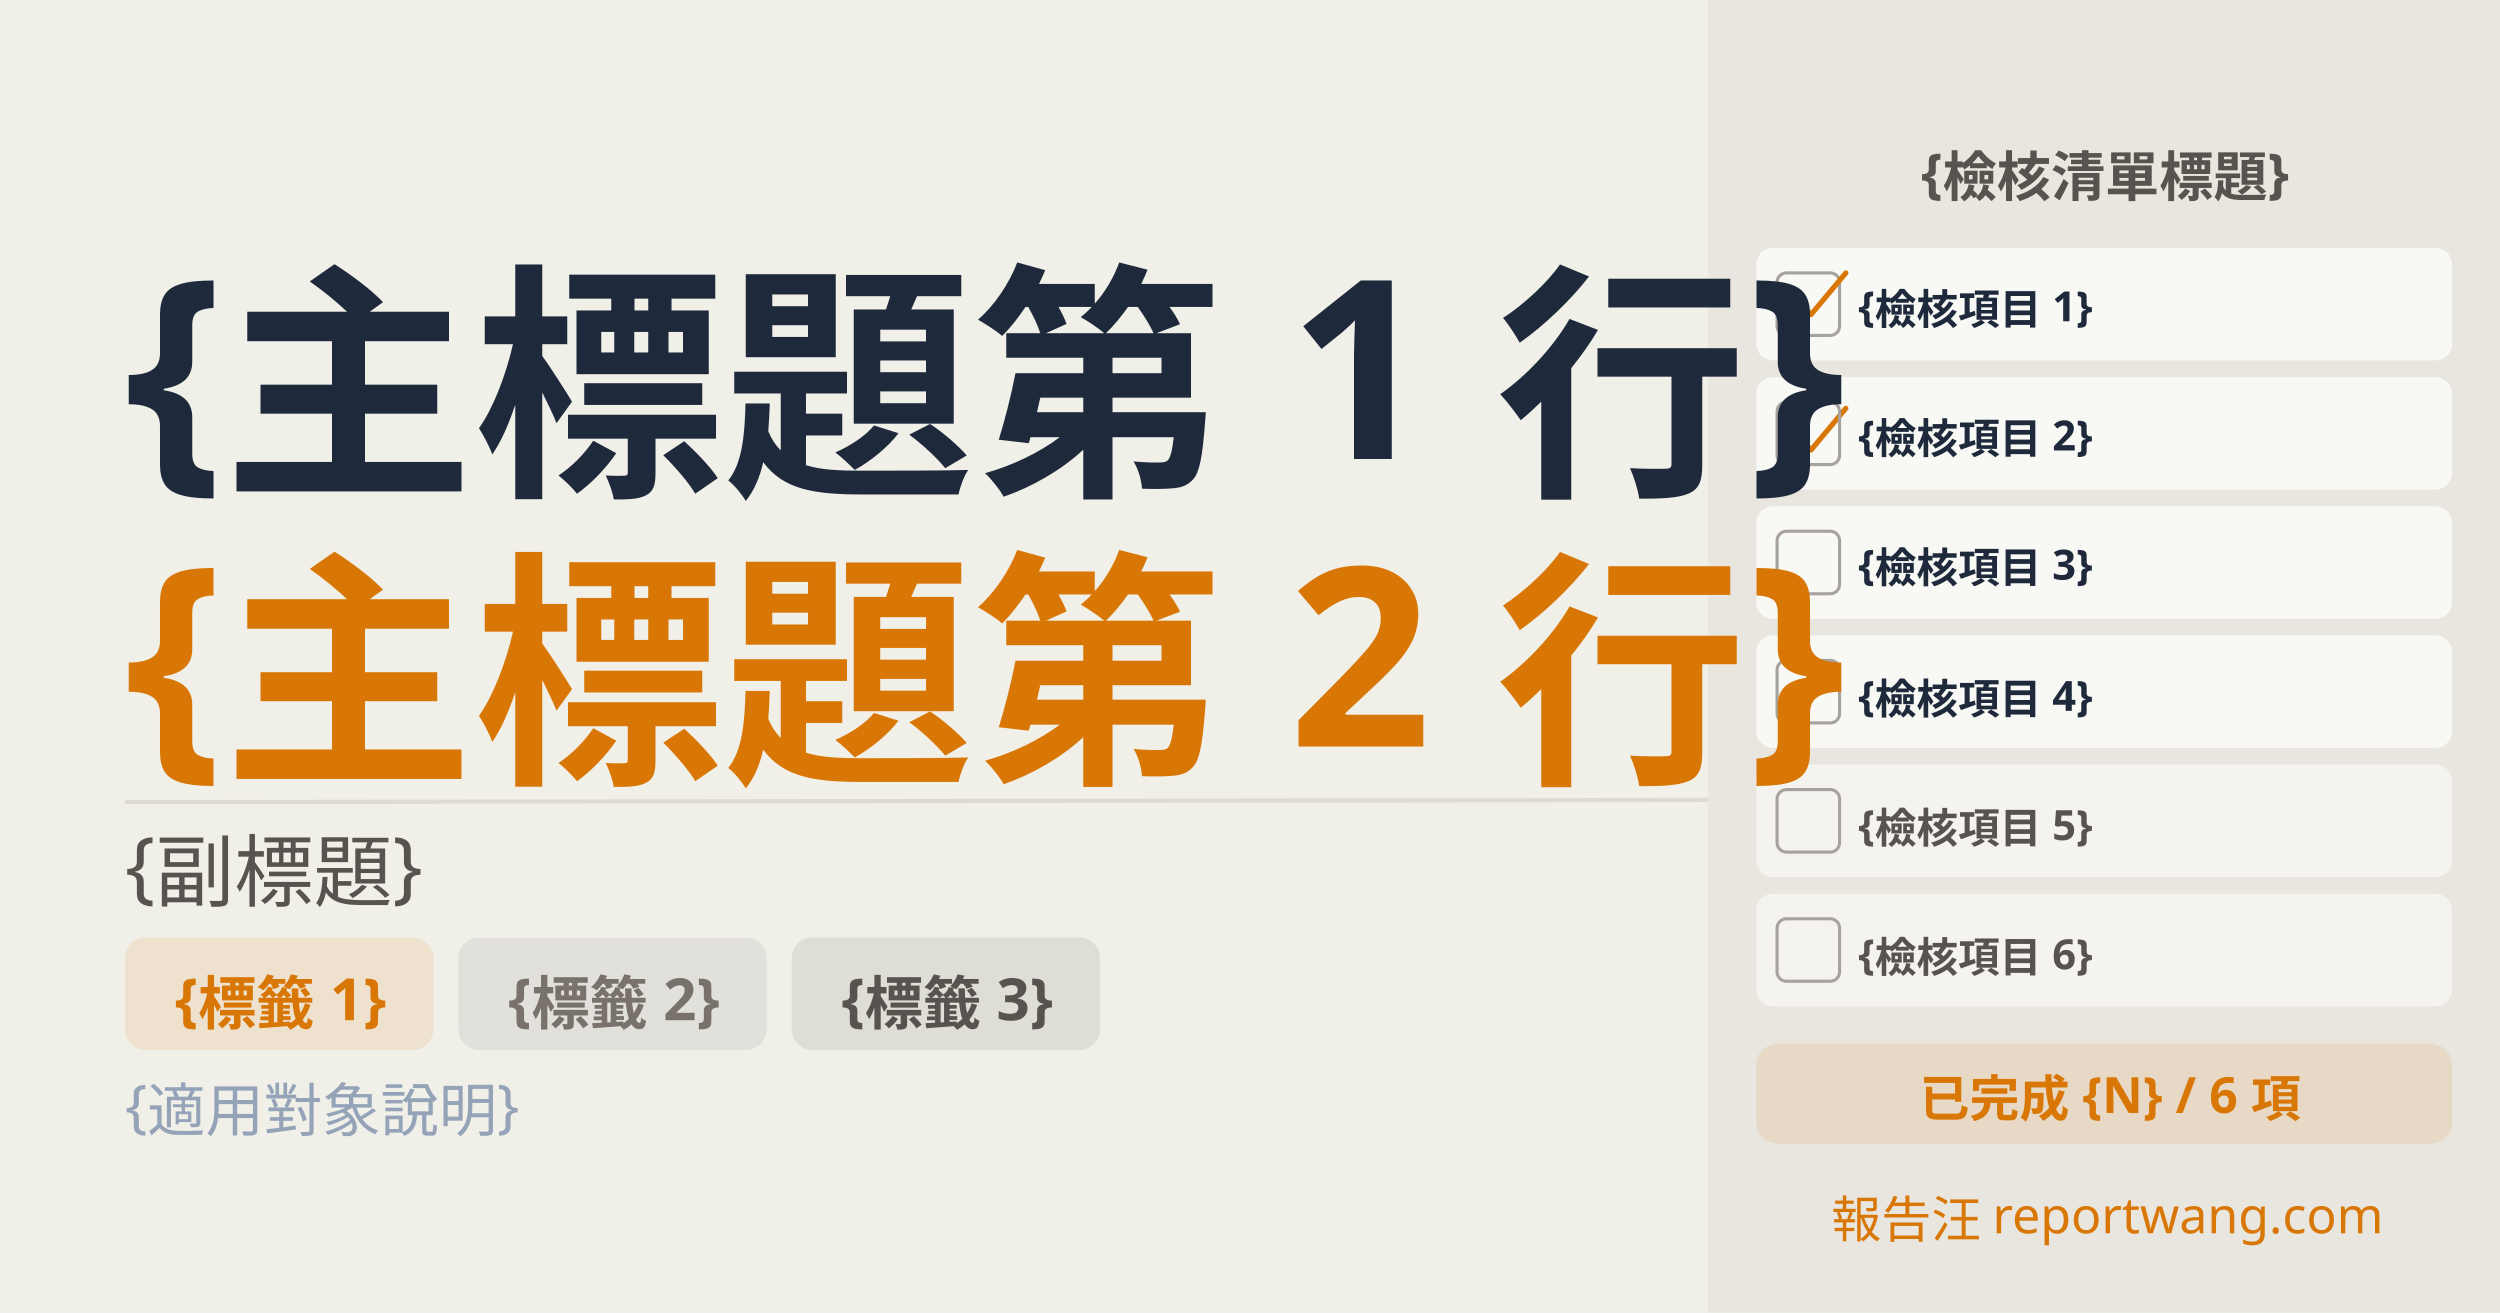
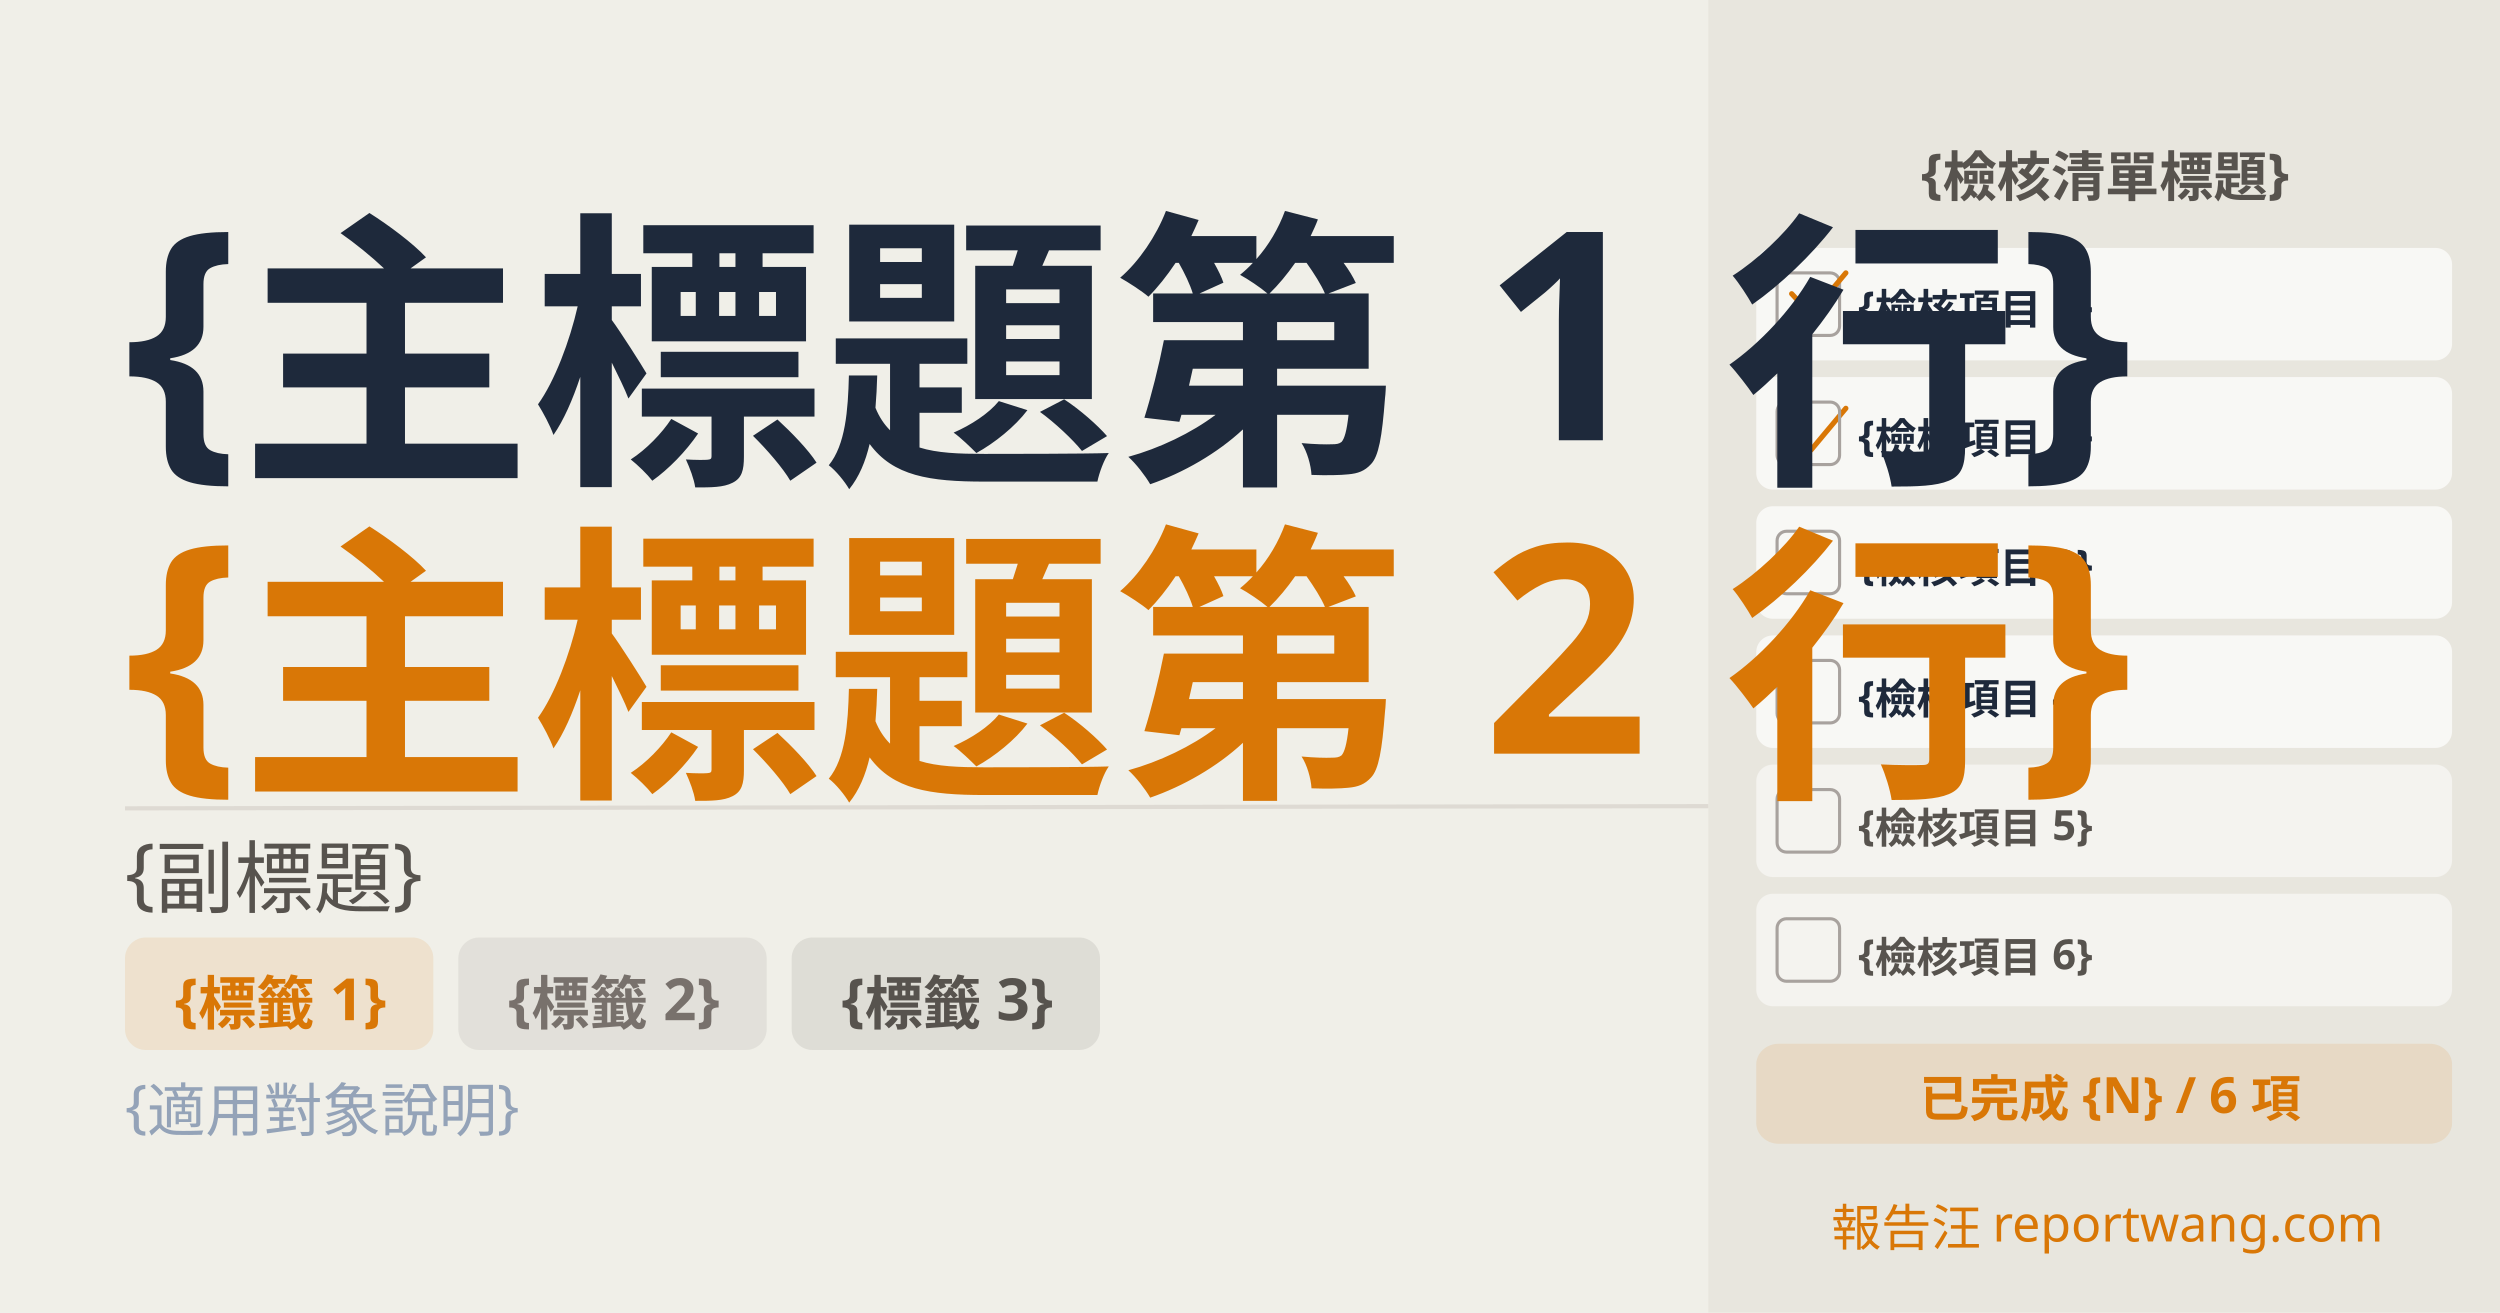
- <svg xmlns="http://www.w3.org/2000/svg" width="1200" height="630" viewBox="0 0 1200 630" fill="none">
+ <svg xmlns="http://www.w3.org/2000/svg" width="1200" height="630" viewBox="0 0 1200 630" fill="none" font-family="'Noto Sans TC', sans-serif">
+   <rect width="1200" height="630" fill="#f0efe8" />
  <g clip-path="url(#clip0_1_74)">
    <path d="M1200 0H0V630H1200V0Z" fill="#F0EFE8" />
    <path d="M1200 0H820V630H1200V0Z" fill="#E8E6DE" />
-     <text fill="#57534E" style="white-space: pre" xml:space="preserve" font-family="Noto Sans TC" font-size="26" font-weight="bold" letter-spacing="0em">
+     <text fill="#57534E" style="white-space: pre" xml:space="preserve" font-size="26" font-weight="bold" letter-spacing="0em">
      <tspan x="922.174" y="92.336">{檢核清單標題}</tspan>
    </text>
    <path opacity="0.7" d="M1169 119H851C846.582 119 843 122.582 843 127V165C843 169.418 846.582 173 851 173H1169C1173.42 173 1177 169.418 1177 165V127C1177 122.582 1173.42 119 1169 119Z" fill="white" />
    <path d="M878.5 131H857.5C855.015 131 853 133.015 853 135.5V156.5C853 158.985 855.015 161 857.5 161H878.5C880.985 161 883 158.985 883 156.5V135.5C883 133.015 880.985 131 878.5 131Z" stroke="#A8A29E" stroke-width="1.5" />
    <path d="M860 141L869.286 151L886 131" stroke="#D97706" stroke-width="2.5" stroke-linecap="round" stroke-linejoin="round" />
-     <text fill="#1E293B" style="white-space: pre" xml:space="preserve" font-family="Noto Sans TC" font-size="20" font-weight="bold" letter-spacing="0em">
+     <text fill="#1E293B" style="white-space: pre" xml:space="preserve" font-size="20" font-weight="bold" letter-spacing="0em">
      <tspan x="892" y="154.22">{檢核項目 1}</tspan>
    </text>
    <path opacity="0.7" d="M1169 181H851C846.582 181 843 184.582 843 189V227C843 231.418 846.582 235 851 235H1169C1173.42 235 1177 231.418 1177 227V189C1177 184.582 1173.42 181 1169 181Z" fill="white" />
    <path d="M860 206L869.286 216L886 196" stroke="#D97706" stroke-width="2.5" stroke-linecap="round" stroke-linejoin="round" />
    <path d="M878.5 193H857.5C855.015 193 853 195.015 853 197.5V218.5C853 220.985 855.015 223 857.5 223H878.5C880.985 223 883 220.985 883 218.5V197.5C883 195.015 880.985 193 878.5 193Z" stroke="#A8A29E" stroke-width="1.5" />
-     <text fill="#1E293B" style="white-space: pre" xml:space="preserve" font-family="Noto Sans TC" font-size="20" font-weight="bold" letter-spacing="0em">
+     <text fill="#1E293B" style="white-space: pre" xml:space="preserve" font-size="20" font-weight="bold" letter-spacing="0em">
      <tspan x="892" y="216.22">{檢核項目 2}</tspan>
    </text>
    <path opacity="0.7" d="M1169 243H851C846.582 243 843 246.582 843 251V289C843 293.418 846.582 297 851 297H1169C1173.42 297 1177 293.418 1177 289V251C1177 246.582 1173.42 243 1169 243Z" fill="white" />
    <path d="M878.5 255H857.5C855.015 255 853 257.015 853 259.5V280.5C853 282.985 855.015 285 857.5 285H878.5C880.985 285 883 282.985 883 280.5V259.5C883 257.015 880.985 255 878.5 255Z" stroke="#A8A29E" stroke-width="1.5" />
-     <text fill="#1E293B" style="white-space: pre" xml:space="preserve" font-family="Noto Sans TC" font-size="20" font-weight="bold" letter-spacing="0em">
+     <text fill="#1E293B" style="white-space: pre" xml:space="preserve" font-size="20" font-weight="bold" letter-spacing="0em">
      <tspan x="892" y="278.22">{檢核項目 3}</tspan>
    </text>
    <path opacity="0.7" d="M1169 305H851C846.582 305 843 308.582 843 313V351C843 355.418 846.582 359 851 359H1169C1173.42 359 1177 355.418 1177 351V313C1177 308.582 1173.42 305 1169 305Z" fill="white" />
    <path d="M878.5 317H857.5C855.015 317 853 319.015 853 321.5V342.5C853 344.985 855.015 347 857.5 347H878.5C880.985 347 883 344.985 883 342.5V321.5C883 319.015 880.985 317 878.5 317Z" stroke="#A8A29E" stroke-width="1.5" />
-     <text fill="#1E293B" style="white-space: pre" xml:space="preserve" font-family="Noto Sans TC" font-size="20" font-weight="bold" letter-spacing="0em">
+     <text fill="#1E293B" style="white-space: pre" xml:space="preserve" font-size="20" font-weight="bold" letter-spacing="0em">
      <tspan x="892" y="341.22">{檢核項目 4}</tspan>
    </text>
    <path opacity="0.5" d="M1169 367H851C846.582 367 843 370.582 843 375V413C843 417.418 846.582 421 851 421H1169C1173.42 421 1177 417.418 1177 413V375C1177 370.582 1173.42 367 1169 367Z" fill="white" />
    <path d="M878.5 379H857.5C855.015 379 853 381.015 853 383.5V404.5C853 406.985 855.015 409 857.5 409H878.5C880.985 409 883 406.985 883 404.5V383.5C883 381.015 880.985 379 878.5 379Z" stroke="#A8A29E" stroke-width="1.5" />
-     <text fill="#57534E" style="white-space: pre" xml:space="preserve" font-family="Noto Sans TC" font-size="20" font-weight="bold" letter-spacing="0em">
+     <text fill="#57534E" style="white-space: pre" xml:space="preserve" font-size="20" font-weight="bold" letter-spacing="0em">
      <tspan x="892" y="403.22">{檢核項目 5}</tspan>
    </text>
    <path opacity="0.5" d="M1169 429H851C846.582 429 843 432.582 843 437V475C843 479.418 846.582 483 851 483H1169C1173.42 483 1177 479.418 1177 475V437C1177 432.582 1173.42 429 1169 429Z" fill="white" />
    <path d="M878.5 441H857.5C855.015 441 853 443.015 853 445.5V466.5C853 468.985 855.015 471 857.5 471H878.5C880.985 471 883 468.985 883 466.5V445.5C883 443.015 880.985 441 878.5 441Z" stroke="#A8A29E" stroke-width="1.5" />
-     <text fill="#57534E" style="white-space: pre" xml:space="preserve" font-family="Noto Sans TC" font-size="20" font-weight="bold" letter-spacing="0em">
+     <text fill="#57534E" style="white-space: pre" xml:space="preserve" font-size="20" font-weight="bold" letter-spacing="0em">
      <tspan x="892" y="465.22">{檢核項目 6}</tspan>
    </text>
    <path opacity="0.12" d="M1166.23 501H853.774C847.824 501 843 505.477 843 511V539C843 544.523 847.824 549 853.774 549H1166.23C1172.18 549 1177 544.523 1177 539V511C1177 505.477 1172.18 501 1166.23 501Z" fill="#D97706" />
-     <text fill="#D97706" style="white-space: pre" xml:space="preserve" font-family="Noto Sans TC" font-size="24" font-weight="bold" letter-spacing="0em">
+     <text fill="#D97706" style="white-space: pre" xml:space="preserve" font-size="24" font-weight="bold" letter-spacing="0em">
      <tspan x="921.348" y="535.964">已完成 {N} / 6 項</tspan>
    </text>
-     <text fill="#1E293B" style="white-space: pre" xml:space="preserve" font-family="Noto Sans TC" font-size="120" font-weight="bold" letter-spacing="0em">
-       <tspan x="60" y="220.32">{主標題第 1 行}</tspan>
+     <text fill="#1E293B" style="white-space: pre" xml:space="preserve" font-size="140" font-weight="bold" letter-spacing="0em">
+       <tspan x="60" y="211.32">{主標題第 1 行}</tspan>
    </text>
-     <text fill="#D97706" style="white-space: pre" xml:space="preserve" font-family="Noto Sans TC" font-size="120" font-weight="bold" letter-spacing="0em">
-       <tspan x="60" y="358.32">{主標題第 2 行}</tspan>
+     <text fill="#D97706" style="white-space: pre" xml:space="preserve" font-size="140" font-weight="bold" letter-spacing="0em">
+       <tspan x="60" y="361.76">{主標題第 2 行}</tspan>
    </text>
-     <path d="M60 385L820 383.953" stroke="#DEDAD3" stroke-width="2" />
-     <text fill="#57534E" style="white-space: pre" xml:space="preserve" font-family="Noto Sans TC" font-size="38" letter-spacing="0em">
-       <tspan x="60" y="429.068">{副標題}</tspan>
+     <path d="M60 388L820 386.953" stroke="#DEDAD3" stroke-width="2" />
+     <text fill="#57534E" style="white-space: pre" xml:space="preserve" font-size="38" letter-spacing="0em">
+       <tspan x="60" y="432.068">{副標題}</tspan>
    </text>
    <path opacity="0.12" d="M198 450H70C64.477 450 60 454.477 60 460V494C60 499.523 64.477 504 70 504H198C203.523 504 208 499.523 208 494V460C208 454.477 203.523 450 198 450Z" fill="#D97706" />
-     <text fill="#D97706" style="white-space: pre" xml:space="preserve" font-family="Noto Sans TC" font-size="28" font-weight="bold" letter-spacing="0em">
+     <text fill="#D97706" style="white-space: pre" xml:space="preserve" font-size="28" font-weight="bold" letter-spacing="0em">
      <tspan x="84.002" y="489.708">{標籤 1}</tspan>
    </text>
    <path opacity="0.12" d="M358 450H230C224.477 450 220 454.477 220 460V494C220 499.523 224.477 504 230 504H358C363.523 504 368 499.523 368 494V460C368 454.477 363.523 450 358 450Z" fill="#78716C" />
-     <text fill="#78716C" style="white-space: pre" xml:space="preserve" font-family="Noto Sans TC" font-size="28" font-weight="bold" letter-spacing="0em">
+     <text fill="#78716C" style="white-space: pre" xml:space="preserve" font-size="28" font-weight="bold" letter-spacing="0em">
      <tspan x="244.002" y="489.708">{標籤 2}</tspan>
    </text>
    <path opacity="0.12" d="M518 450H390C384.477 450 380 454.477 380 460V494C380 499.523 384.477 504 390 504H518C523.523 504 528 499.523 528 494V460C528 454.477 523.523 450 518 450Z" fill="#57534E" />
-     <text fill="#57534E" style="white-space: pre" xml:space="preserve" font-family="Noto Sans TC" font-size="28" font-weight="bold" letter-spacing="0em">
+     <text fill="#57534E" style="white-space: pre" xml:space="preserve" font-size="28" font-weight="bold" letter-spacing="0em">
      <tspan x="404.002" y="489.708">{標籤 3}</tspan>
    </text>
-     <text fill="#94A3B8" style="white-space: pre" xml:space="preserve" font-family="Noto Sans TC" font-size="28" letter-spacing="0em">
+     <text fill="#94A3B8" style="white-space: pre" xml:space="preserve" font-size="28" letter-spacing="0em">
      <tspan x="60" y="540.708">{適用對象說明}</tspan>
    </text>
-     <text fill="#D97706" style="white-space: pre" xml:space="preserve" font-family="Noto Sans TC" font-size="24" letter-spacing="0em">
-       <tspan x="879.008" y="593.964">報告汪 reportwang.com</tspan>
+     <text fill="#D97706" style="white-space: pre" xml:space="preserve" font-size="24" letter-spacing="0em">
+       <tspan x="879.008" y="597.928">報告汪 reportwang.com</tspan>
    </text>
  </g>
  <defs>
    <clipPath id="clip0_1_74">
      <rect width="1200" height="630" fill="white" />
    </clipPath>
  </defs>
</svg>
